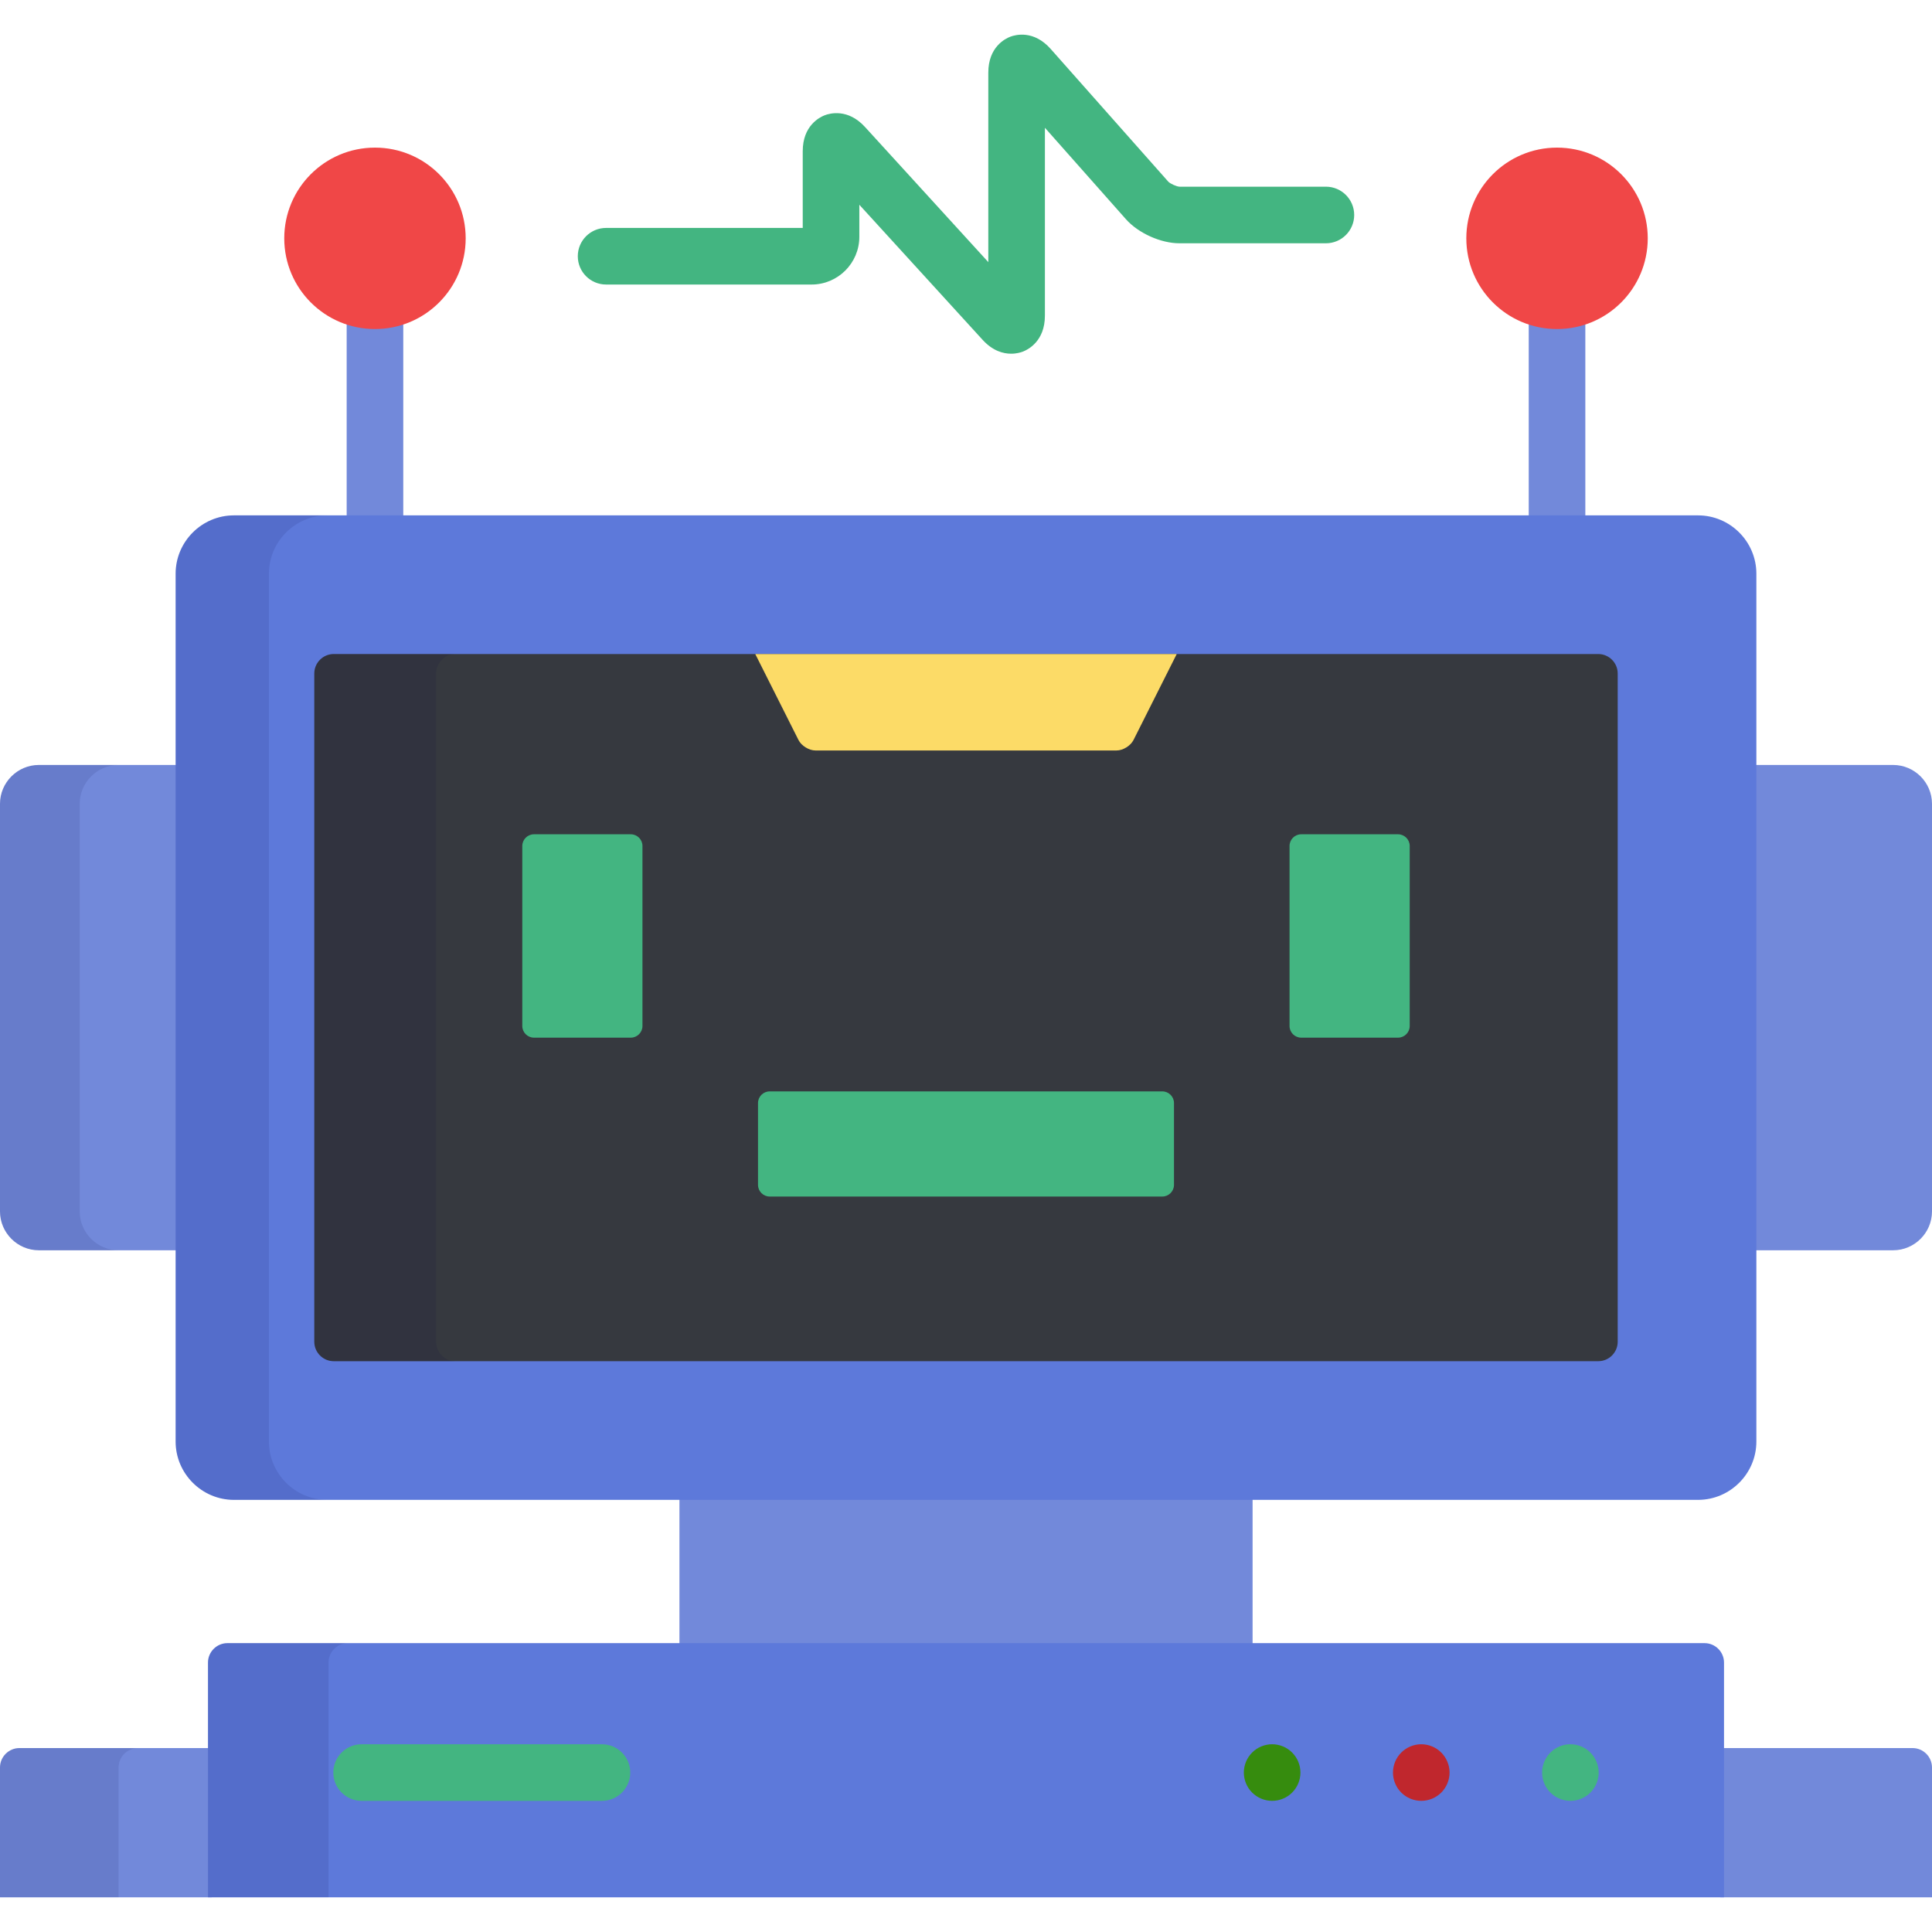
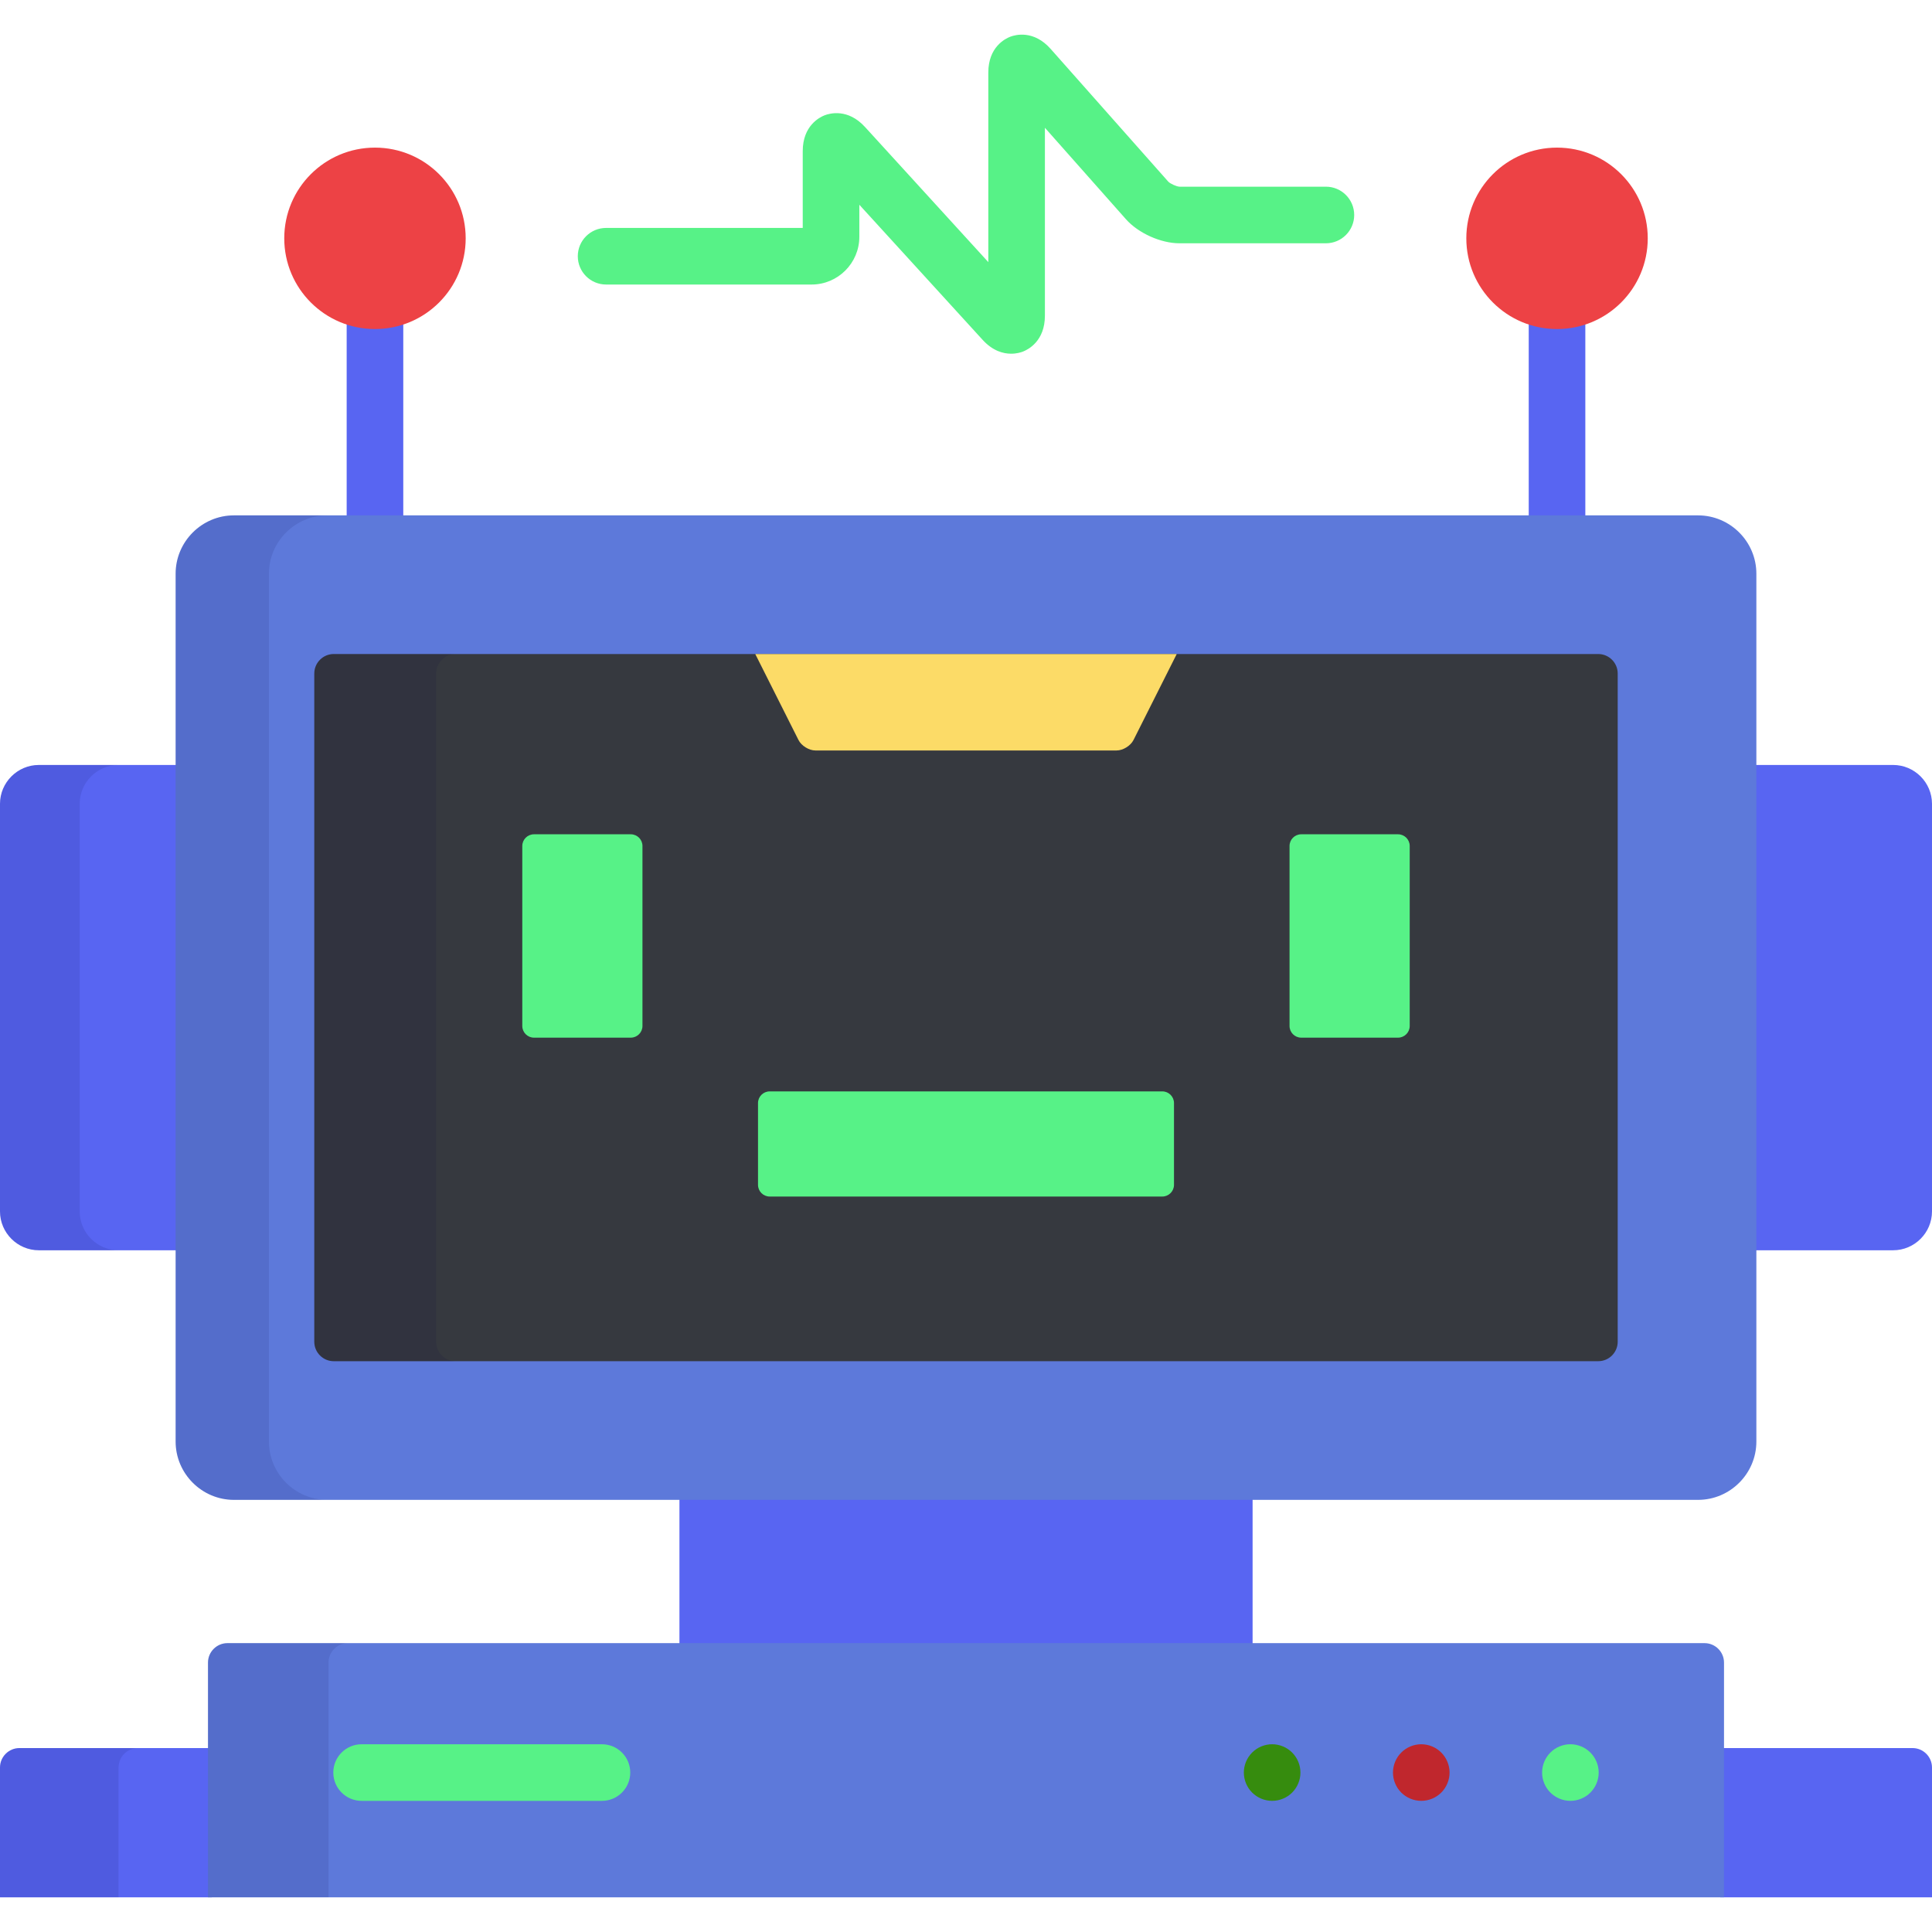
<svg xmlns="http://www.w3.org/2000/svg" style="enable-background:new 0 0 512 512" width="512" height="512" x="0" y="0" version="1.1" viewBox="0 0 512 512" xml:space="preserve">
  <g>
    <g>
-       <path fill="#7289da" d="M56.12,463.255H5.151c-2.833,0-5.151,2.317-5.151,5.15v34.413h56.12V463.255z" data-original="#9ea7af" />
-       <path fill="#7289da" d="M506.849,463.255H455.88v39.563H512v-34.413C512,465.572,509.682,463.255,506.849,463.255z" data-original="#9ea7af" />
+       <path fill="#5865F2" d="M56.12,463.255H5.151c-2.833,0-5.151,2.317-5.151,5.15v34.413h56.12V463.255z" data-original="#9ea7af" />
+       <path fill="#5865F2" d="M506.849,463.255H455.88v39.563H512v-34.413C512,465.572,509.682,463.255,506.849,463.255z" data-original="#9ea7af" />
    </g>
    <g style="opacity:.1">
      <path fill="#00003f" d="M36.571,463.255H5.151c-2.833,0-5.151,2.317-5.151,5.15v34.413h31.42v-34.413 C31.42,465.572,33.738,463.255,36.571,463.255z" data-original="#00003f" />
    </g>
-     <rect width="151.89" height="40.631" x="180.06" y="396" fill="#7289da" data-original="#9ea7af" />
+     <rect width="151.89" height="40.631" x="180.06" y="396" fill="#5865F2" data-original="#9ea7af" />
    <path fill="#5d79da" d="M55.12,502.818V440.6c0-2.833,2.318-5.151,5.151-5.151H451.73c2.833,0,5.151,2.318,5.151,5.151 v62.218H55.12z" data-original="#c5ccd3" />
    <g style="opacity:.1">
      <path fill="#00003f" d="M92.211,435.449h-31.94c-2.833,0-5.151,2.318-5.151,5.151v62.218h31.941V440.6 C87.061,437.767,89.378,435.449,92.211,435.449z" data-original="#00003f" />
    </g>
-     <path fill="#7289da" d="M99.371,86.082c-2.62,0-5.139-0.425-7.5-1.2V138h15V84.882 C104.51,85.657,101.99,86.082,99.371,86.082z" data-original="#9ea7af" />
-     <circle cx="99.37" cy="63.16" r="24.04" fill="#f04747" data-original="#fb8276" />
-     <path fill="#7289da" d="M412.629,86.082c-2.62,0-5.139-0.425-7.5-1.2V138h15V84.882 C417.769,85.657,415.249,86.082,412.629,86.082z" data-original="#9ea7af" />
-     <circle cx="412.63" cy="63.16" r="24.04" fill="#f04747" data-original="#fb8276" />
+     <path fill="#5865F2" d="M99.371,86.082c-2.62,0-5.139-0.425-7.5-1.2V138h15V84.882 C104.51,85.657,101.99,86.082,99.371,86.082z" data-original="#9ea7af" />
+     <circle cx="99.37" cy="63.16" r="24.04" fill="#ED4245" data-original="#fb8276" />
+     <path fill="#5865F2" d="M412.629,86.082c-2.62,0-5.139-0.425-7.5-1.2V138h15V84.882 C417.769,85.657,415.249,86.082,412.629,86.082z" data-original="#9ea7af" />
+     <circle cx="412.63" cy="63.16" r="24.04" fill="#ED4245" data-original="#fb8276" />
    <g>
-       <path fill="#7289da" d="M47.545,202.723H10.302C4.636,202.723,0,207.359,0,213.025v108.008 c0,5.666,4.636,10.302,10.302,10.302h37.244L47.545,202.723L47.545,202.723z" data-original="#9ea7af" />
-       <path fill="#7289da" d="M501.698,202.723h-37.244v128.612h37.244c5.666,0,10.302-4.636,10.302-10.302V213.025 C512,207.359,507.364,202.723,501.698,202.723z" data-original="#9ea7af" />
+       <path fill="#5865F2" d="M47.545,202.723H10.302C4.636,202.723,0,207.359,0,213.025v108.008 c0,5.666,4.636,10.302,10.302,10.302h37.244L47.545,202.723L47.545,202.723z" data-original="#9ea7af" />
+       <path fill="#5865F2" d="M501.698,202.723h-37.244v128.612h37.244c5.666,0,10.302-4.636,10.302-10.302V213.025 C512,207.359,507.364,202.723,501.698,202.723z" data-original="#9ea7af" />
    </g>
    <g style="opacity:.1">
      <path fill="#00003f" d="M21.119,321.033V213.025c0-5.666,4.636-10.302,10.302-10.302H10.302 C4.636,202.723,0,207.359,0,213.025v108.008c0,5.666,4.636,10.302,10.302,10.302H31.42 C25.754,331.335,21.119,326.699,21.119,321.033z" data-original="#00003f" />
    </g>
    <path fill="#5d79da" d="M61.998,136.579c-8.499,0-15.453,6.954-15.453,15.453v229.994c0,8.499,6.954,15.453,15.453,15.453 h388.004c8.499,0,15.453-6.954,15.453-15.453V152.032c0-8.499-6.954-15.453-15.453-15.453H61.998z" data-original="#c5ccd3" />
    <g style="opacity:.1">
      <path fill="#00003f" d="M71.27,382.026V152.032c0-8.499,6.954-15.453,15.453-15.453H61.998 c-8.499,0-15.453,6.954-15.453,15.453v229.994c0,8.499,6.954,15.453,15.453,15.453h24.724 C78.223,397.478,71.27,390.525,71.27,382.026z" data-original="#00003f" />
    </g>
    <path fill="#36393f" d="M88.443,360.732c-2.833,0-5.151-2.318-5.151-5.151V178.476c0-2.833,2.318-5.151,5.151-5.151h335.114 c2.833,0,5.151,2.318,5.151,5.151v177.105c0,2.833-2.318,5.151-5.151,5.151H88.443z" data-original="#004777" />
    <g style="opacity:.1">
      <path fill="#00003f" d="M115.589,355.581V178.476c0-2.833,2.318-5.151,5.151-5.151H88.443c-2.833,0-5.151,2.318-5.151,5.151 v177.105c0,2.833,2.318,5.151,5.151,5.151h32.297C117.907,360.732,115.589,358.414,115.589,355.581z" data-original="#00003f" />
    </g>
    <path fill="#fcdb67" d="M200.154,173.326l11.461,22.796c0.764,1.518,2.779,2.761,4.479,2.761h79.811 c1.7,0,3.715-1.242,4.479-2.761l11.461-22.796H200.154z" data-original="#fcdb67" />
    <g>
-       <path fill="#43b581" d="M170.259,271.899c0,1.7-1.391,3.091-3.091,3.091h-25.666c-1.7,0-3.09-1.391-3.09-3.091v-47.714 c0-1.699,1.391-3.09,3.09-3.09h25.666c1.7,0,3.091,1.391,3.091,3.09V271.899z" data-original="#33c7ca" />
-       <path fill="#43b581" d="M373.588,271.899c0,1.7-1.391,3.091-3.09,3.091h-25.666c-1.7,0-3.091-1.391-3.091-3.091v-47.714 c0-1.699,1.391-3.09,3.091-3.09h25.666c1.7,0,3.09,1.391,3.09,3.09L373.588,271.899L373.588,271.899z" data-original="#33c7ca" />
-       <path fill="#43b581" d="M311.12,314.005c0,1.699-1.391,3.09-3.09,3.09H203.971c-1.7,0-3.09-1.391-3.09-3.09v-21.686 c0-1.699,1.391-3.09,3.09-3.09H308.03c1.7,0,3.09,1.391,3.09,3.09V314.005z" data-original="#33c7ca" />
-       <path fill="#43b581" d="M267.964,93.737c-2.102,0-4.877-0.735-7.563-3.677l-32.668-35.799v8.492 c0,6.976-5.675,12.651-12.651,12.651h-54.46c-4.142,0-7.5-3.358-7.5-7.5s3.358-7.5,7.5-7.5h52.111V40.065 c0-6.737,4.446-8.985,5.809-9.513c1.362-0.527,6.162-1.865,10.703,3.112l32.667,35.799V19.242c0-6.774,4.472-8.998,5.842-9.518 c1.371-0.519,6.191-1.824,10.686,3.246l31.171,35.174c0.514,0.544,2.207,1.306,2.963,1.33h38.803c4.142,0,7.5,3.358,7.5,7.5 s-3.358,7.5-7.5,7.5h-38.812c-4.94,0-10.904-2.684-14.181-6.382l-21.473-24.23v49.796c0,6.737-4.446,8.984-5.809,9.513 C270.547,93.386,269.417,93.737,267.964,93.737z" data-original="#33c7ca" />
+       <path fill="#57F287" d="M170.259,271.899c0,1.7-1.391,3.091-3.091,3.091h-25.666c-1.7,0-3.09-1.391-3.09-3.091v-47.714 c0-1.699,1.391-3.09,3.09-3.09h25.666c1.7,0,3.091,1.391,3.091,3.09V271.899z" data-original="#33c7ca" />
+       <path fill="#57F287" d="M373.588,271.899c0,1.7-1.391,3.091-3.09,3.091h-25.666c-1.7,0-3.091-1.391-3.091-3.091v-47.714 c0-1.699,1.391-3.09,3.091-3.09h25.666c1.7,0,3.09,1.391,3.09,3.09L373.588,271.899L373.588,271.899z" data-original="#33c7ca" />
+       <path fill="#57F287" d="M311.12,314.005c0,1.699-1.391,3.09-3.09,3.09H203.971c-1.7,0-3.09-1.391-3.09-3.09v-21.686 c0-1.699,1.391-3.09,3.09-3.09H308.03c1.7,0,3.09,1.391,3.09,3.09V314.005z" data-original="#33c7ca" />
+       <path fill="#57F287" d="M267.964,93.737c-2.102,0-4.877-0.735-7.563-3.677l-32.668-35.799v8.492 c0,6.976-5.675,12.651-12.651,12.651h-54.46c-4.142,0-7.5-3.358-7.5-7.5s3.358-7.5,7.5-7.5h52.111V40.065 c0-6.737,4.446-8.985,5.809-9.513c1.362-0.527,6.162-1.865,10.703,3.112l32.667,35.799V19.242c0-6.774,4.472-8.998,5.842-9.518 c1.371-0.519,6.191-1.824,10.686,3.246l31.171,35.174c0.514,0.544,2.207,1.306,2.963,1.33h38.803c4.142,0,7.5,3.358,7.5,7.5 s-3.358,7.5-7.5,7.5h-38.812c-4.94,0-10.904-2.684-14.181-6.382l-21.473-24.23v49.796c0,6.737-4.446,8.984-5.809,9.513 C270.547,93.386,269.417,93.737,267.964,93.737z" data-original="#33c7ca" />
    </g>
    <path fill="#368c0e" d="M337.13,477.244c-1.97,0-3.91-0.8-5.3-2.19c-1.4-1.4-2.2-3.33-2.2-5.31c0-1.97,0.8-3.9,2.2-5.3 c1.39-1.4,3.33-2.2,5.3-2.2c1.98,0,3.91,0.8,5.3,2.2c1.4,1.4,2.2,3.33,2.2,5.3c0,1.98-0.8,3.91-2.2,5.31 C341.04,476.443,339.11,477.244,337.13,477.244z" data-original="#368c0e" />
    <path fill="#c0272d" d="M376.65,477.244c-1.97,0-3.91-0.8-5.3-2.19c-1.4-1.4-2.2-3.33-2.2-5.31c0-1.97,0.8-3.91,2.2-5.3 c1.39-1.4,3.33-2.2,5.3-2.2c1.98,0,3.91,0.8,5.3,2.2c1.4,1.4,2.2,3.33,2.2,5.3c0,1.98-0.8,3.91-2.2,5.31 C380.56,476.443,378.63,477.244,376.65,477.244z" data-original="#c0272d" />
    <g>
-       <path fill="#43b581" d="M416.17,477.244c-1.97,0-3.91-0.8-5.3-2.19c-1.4-1.4-2.2-3.33-2.2-5.31c0-1.97,0.8-3.9,2.2-5.3 c1.39-1.4,3.33-2.2,5.3-2.2s3.91,0.8,5.3,2.2c1.4,1.4,2.2,3.33,2.2,5.3c0,1.98-0.8,3.91-2.2,5.31 C420.08,476.443,418.14,477.244,416.17,477.244z" data-original="#33c7ca" />
-       <path fill="#43b581" d="M159.524,477.246H95.83c-4.142,0-7.5-3.358-7.5-7.5s3.358-7.5,7.5-7.5h63.694 c4.142,0,7.5,3.358,7.5,7.5S163.666,477.246,159.524,477.246z" data-original="#33c7ca" />
+       <path fill="#57F287" d="M416.17,477.244c-1.97,0-3.91-0.8-5.3-2.19c-1.4-1.4-2.2-3.33-2.2-5.31c0-1.97,0.8-3.9,2.2-5.3 c1.39-1.4,3.33-2.2,5.3-2.2s3.91,0.8,5.3,2.2c1.4,1.4,2.2,3.33,2.2,5.3c0,1.98-0.8,3.91-2.2,5.31 C420.08,476.443,418.14,477.244,416.17,477.244z" data-original="#33c7ca" />
+       <path fill="#57F287" d="M159.524,477.246H95.83c-4.142,0-7.5-3.358-7.5-7.5s3.358-7.5,7.5-7.5h63.694 c4.142,0,7.5,3.358,7.5,7.5S163.666,477.246,159.524,477.246z" data-original="#33c7ca" />
    </g>
  </g>
</svg>
